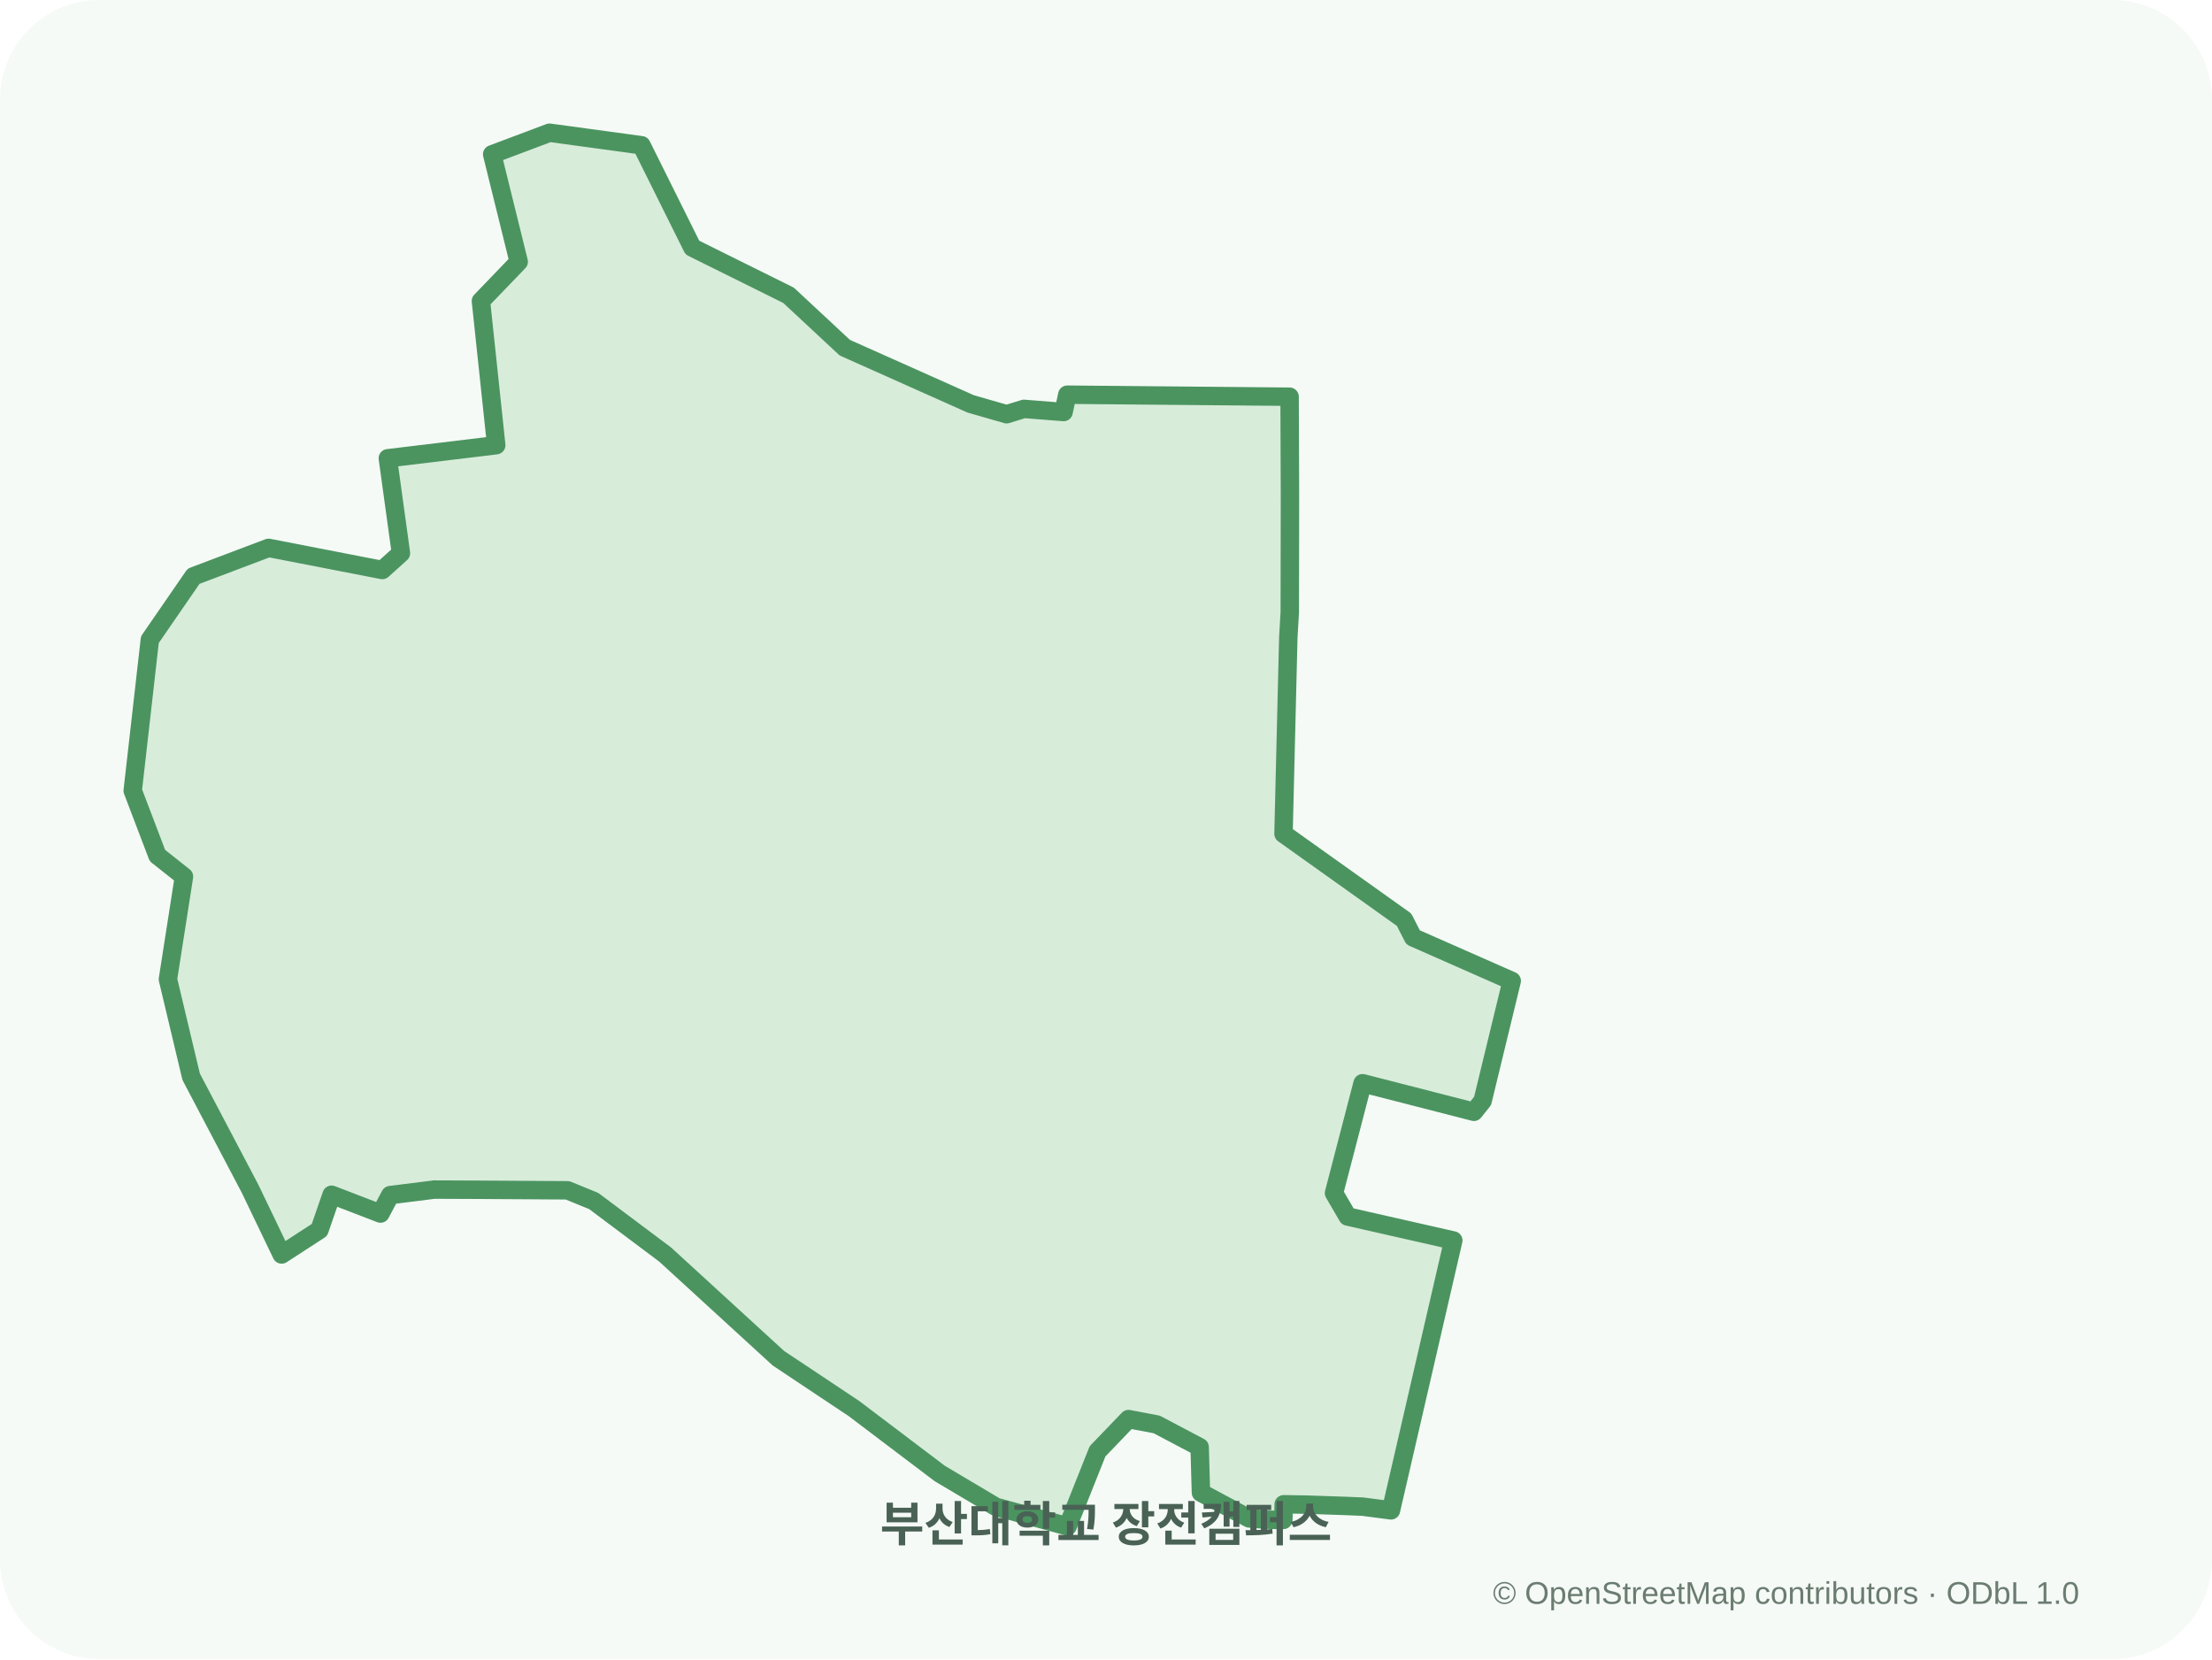
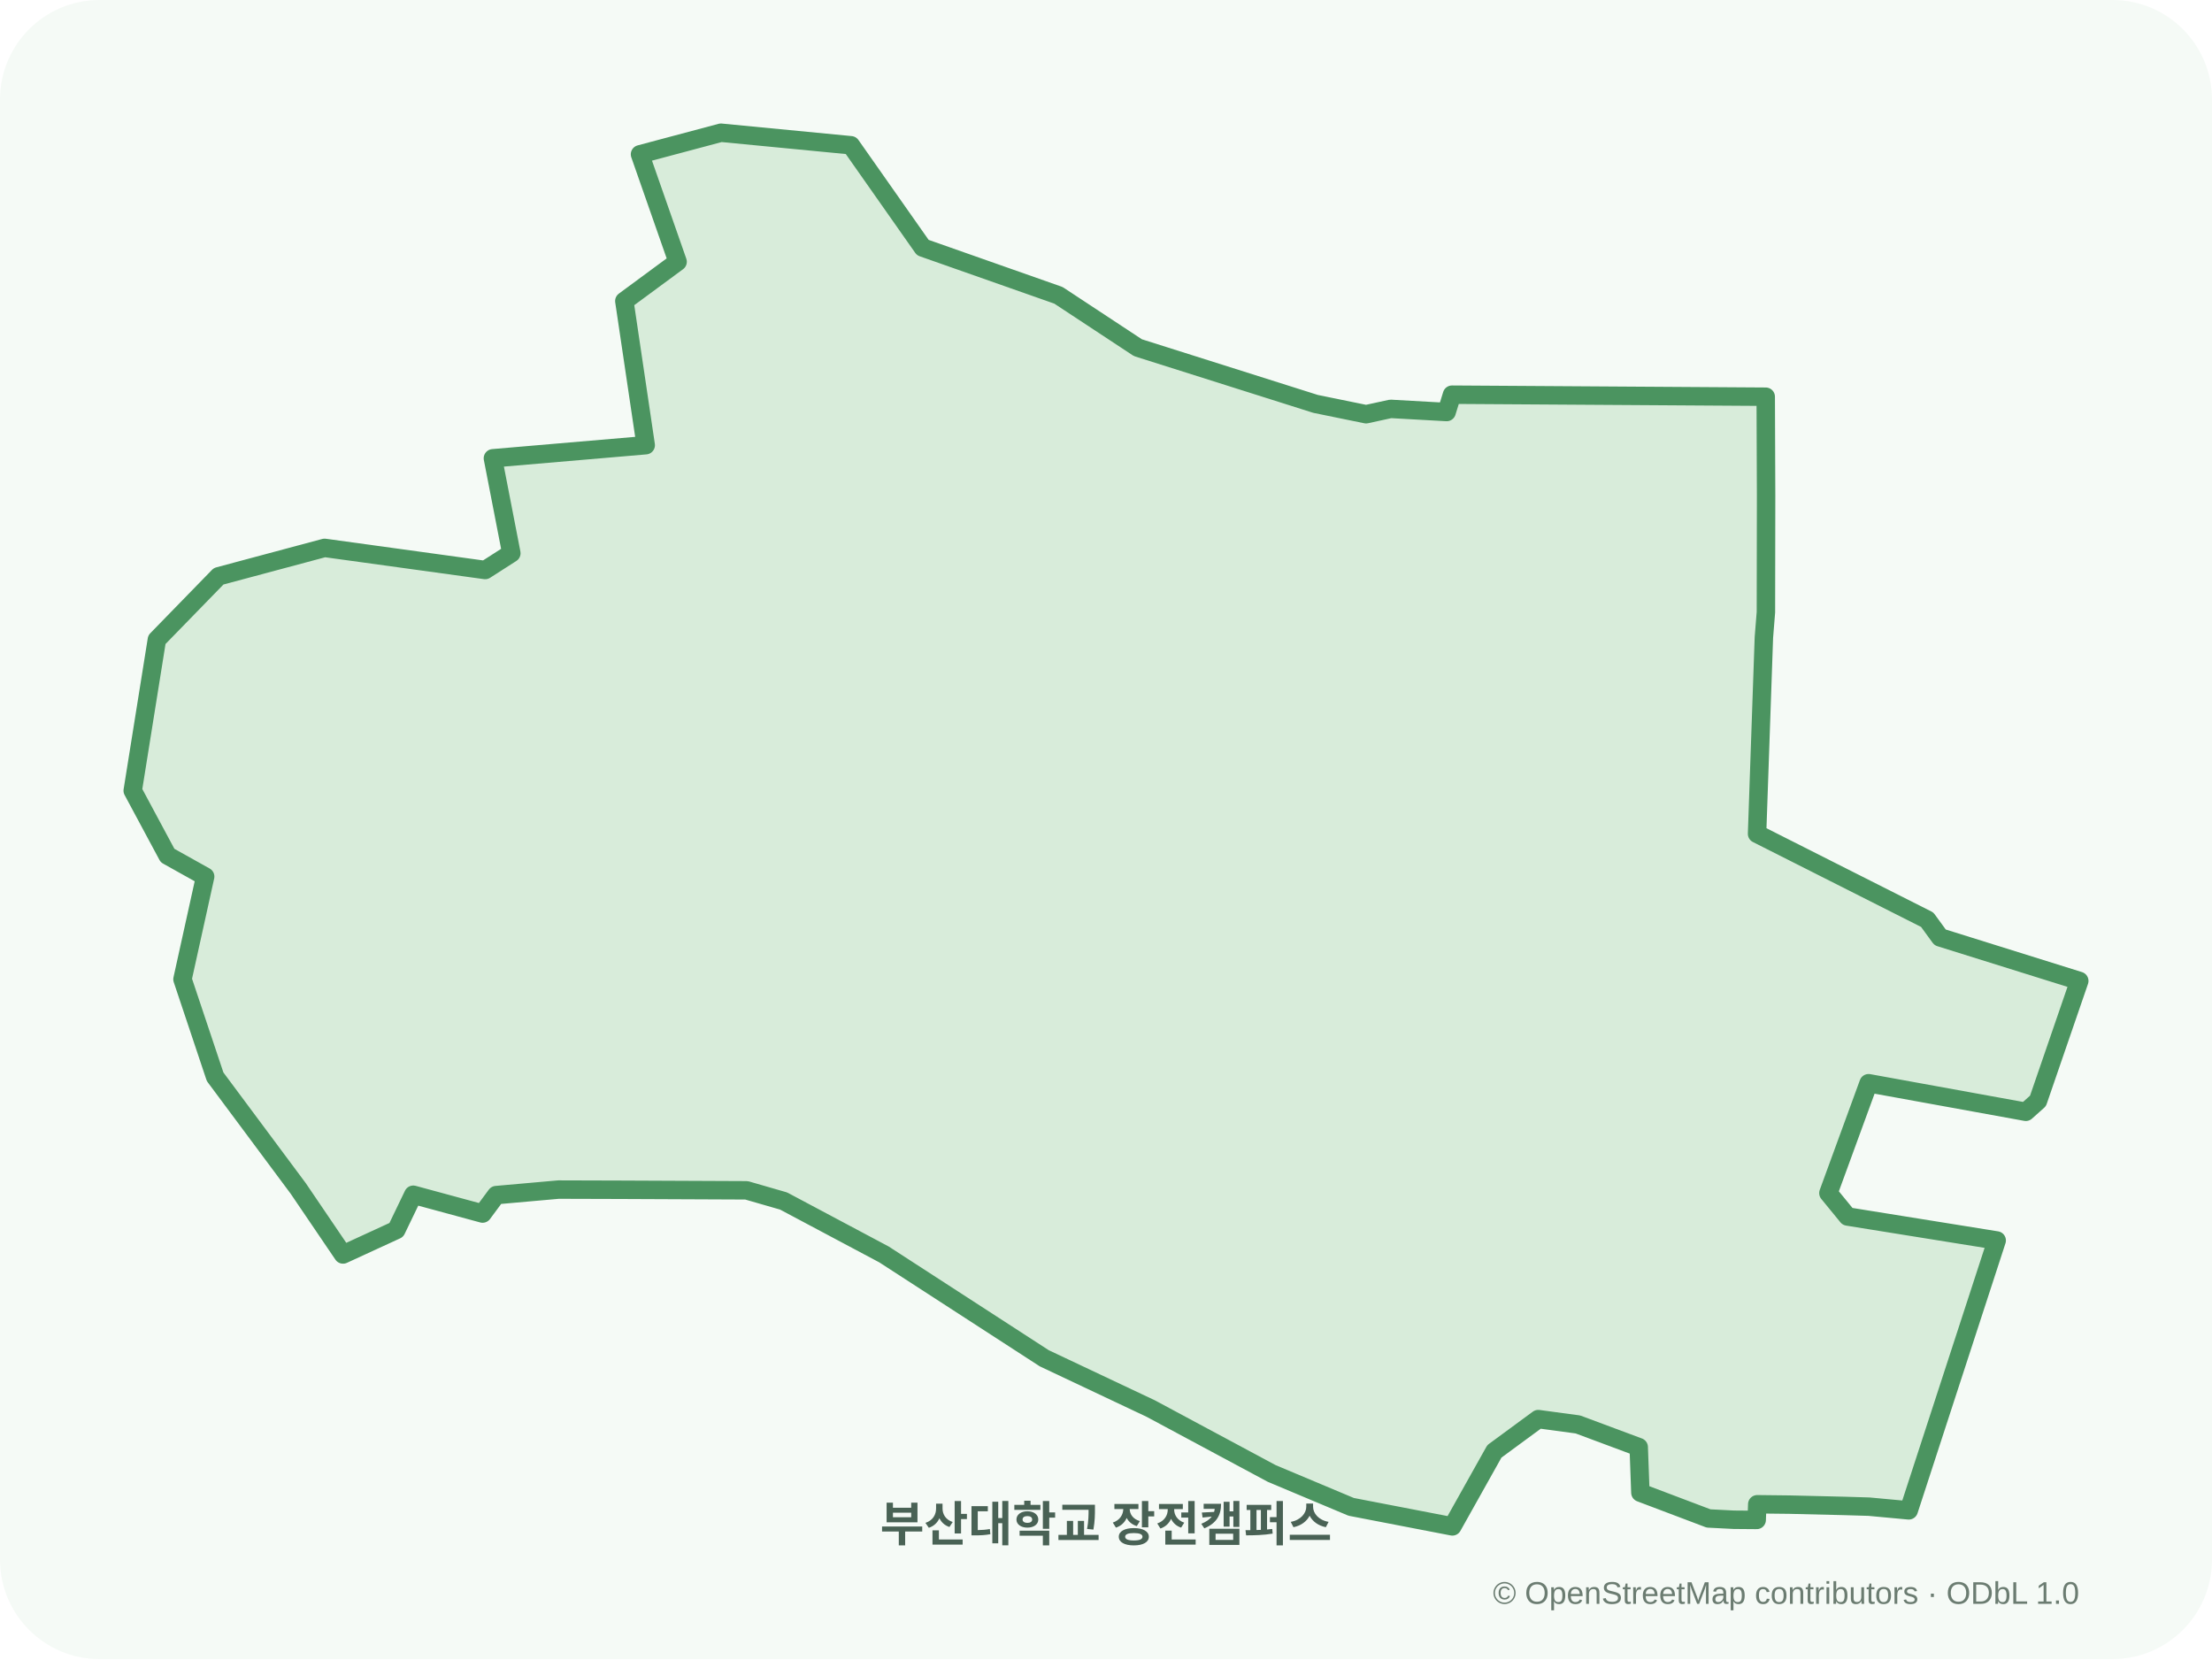
<svg xmlns="http://www.w3.org/2000/svg" width="1200" height="900" viewBox="0 0 1200 900" role="img" aria-labelledby="title desc">
  <rect width="1200" height="900" rx="54" fill="#f5faf6" />
-   <path d="M72.0 428.9 L85.4 464.1 L99.8 475.5 L91.1 531.2 L103.7 584.1 L135.6 644.7 L152.8 680.5 L173.3 667.2 L179.9 648.1 L206.4 658.3 L211.7 648.3 L235.6 645.3 L259.7 645.4 L307.9 645.7 L322.1 651.5 L360.8 680.5 L422.3 736.8 L463.3 764.1 L509.8 799.3 L540.3 817.4 L579.2 828.0 L595.4 787.3 L612.2 769.8 L627.5 772.7 L650.8 785.0 L651.5 809.7 L677.7 823.7 L687.4 824.4 L696.2 824.5 L696.4 816.0 L708.9 816.2 L729.7 816.9 L739.3 817.3 L754.6 819.3 L788.4 672.9 L731.1 659.9 L723.7 647.2 L739.2 587.6 L799.6 603.1 L804.3 597.2 L820.1 532.1 L766.6 508.5 L761.7 498.9 L696.3 452.3 L698.9 345.8 L699.7 332.1 L699.8 268.8 L699.6 215.2 L579.0 214.1 L577.0 223.5 L555.5 221.8 L546.1 224.7 L526.6 219.1 L458.3 188.6 L427.8 160.2 L375.6 134.3 L348.0 78.8 L298.1 72.0 L267.0 83.7 L281.4 142.0 L260.9 163.3 L269.2 241.5 L210.4 248.6 L217.5 300.1 L207.4 309.2 L145.7 297.2 L105.0 312.6 L81.3 347.0 L72.0 428.9 Z" fill="#d8ecda" fill-rule="evenodd" stroke="#4b9460" stroke-width="10" stroke-linejoin="round" />
+   <path d="M72.0 428.9 L90.9 464.1 L111.3 475.5 L99.0 531.2 L116.7 584.1 L161.8 644.7 L186.1 680.5 L215.0 667.2 L224.2 648.1 L261.8 658.3 L269.2 648.3 L303.0 645.3 L336.9 645.4 L405.0 645.7 L425.1 651.5 L479.6 680.5 L566.5 736.8 L624.3 764.1 L689.9 799.3 L733.0 817.4 L787.9 828.0 L810.7 787.3 L834.5 769.8 L856.0 772.7 L889.0 785.0 L889.9 809.7 L926.9 823.7 L940.6 824.4 L953.0 824.5 L953.3 816.0 L971.0 816.2 L1000.4 816.9 L1013.9 817.3 L1035.5 819.3 L1083.2 672.9 L1002.3 659.9 L991.9 647.2 L1013.7 587.6 L1099.0 603.1 L1105.6 597.2 L1128.0 532.1 L1052.5 508.5 L1045.5 498.9 L953.2 452.3 L956.9 345.8 L958.0 332.1 L958.1 268.8 L957.9 215.2 L787.7 214.1 L784.8 223.5 L754.4 221.8 L741.1 224.7 L713.7 219.1 L617.3 188.6 L574.2 160.2 L500.6 134.3 L461.6 78.8 L391.1 72.0 L347.2 83.7 L367.6 142.0 L338.7 163.3 L350.3 241.5 L267.4 248.6 L277.4 300.1 L263.2 309.2 L176.1 297.2 L118.6 312.6 L85.1 347.0 L72.0 428.9 Z" fill="#d8ecda" fill-rule="evenodd" stroke="#4b9460" stroke-width="10" stroke-linejoin="round" />
  <text x="600" y="836" text-anchor="middle" font-family="Pretendard, Arial, sans-serif" font-size="26" font-weight="700" fill="#496255">부산대학교 장전캠퍼스</text>
  <text x="1128" y="870" text-anchor="end" font-family="Arial, sans-serif" font-size="17" fill="#6b7c71">© OpenStreetMap contributors · ODbL 1.0</text>
</svg>
